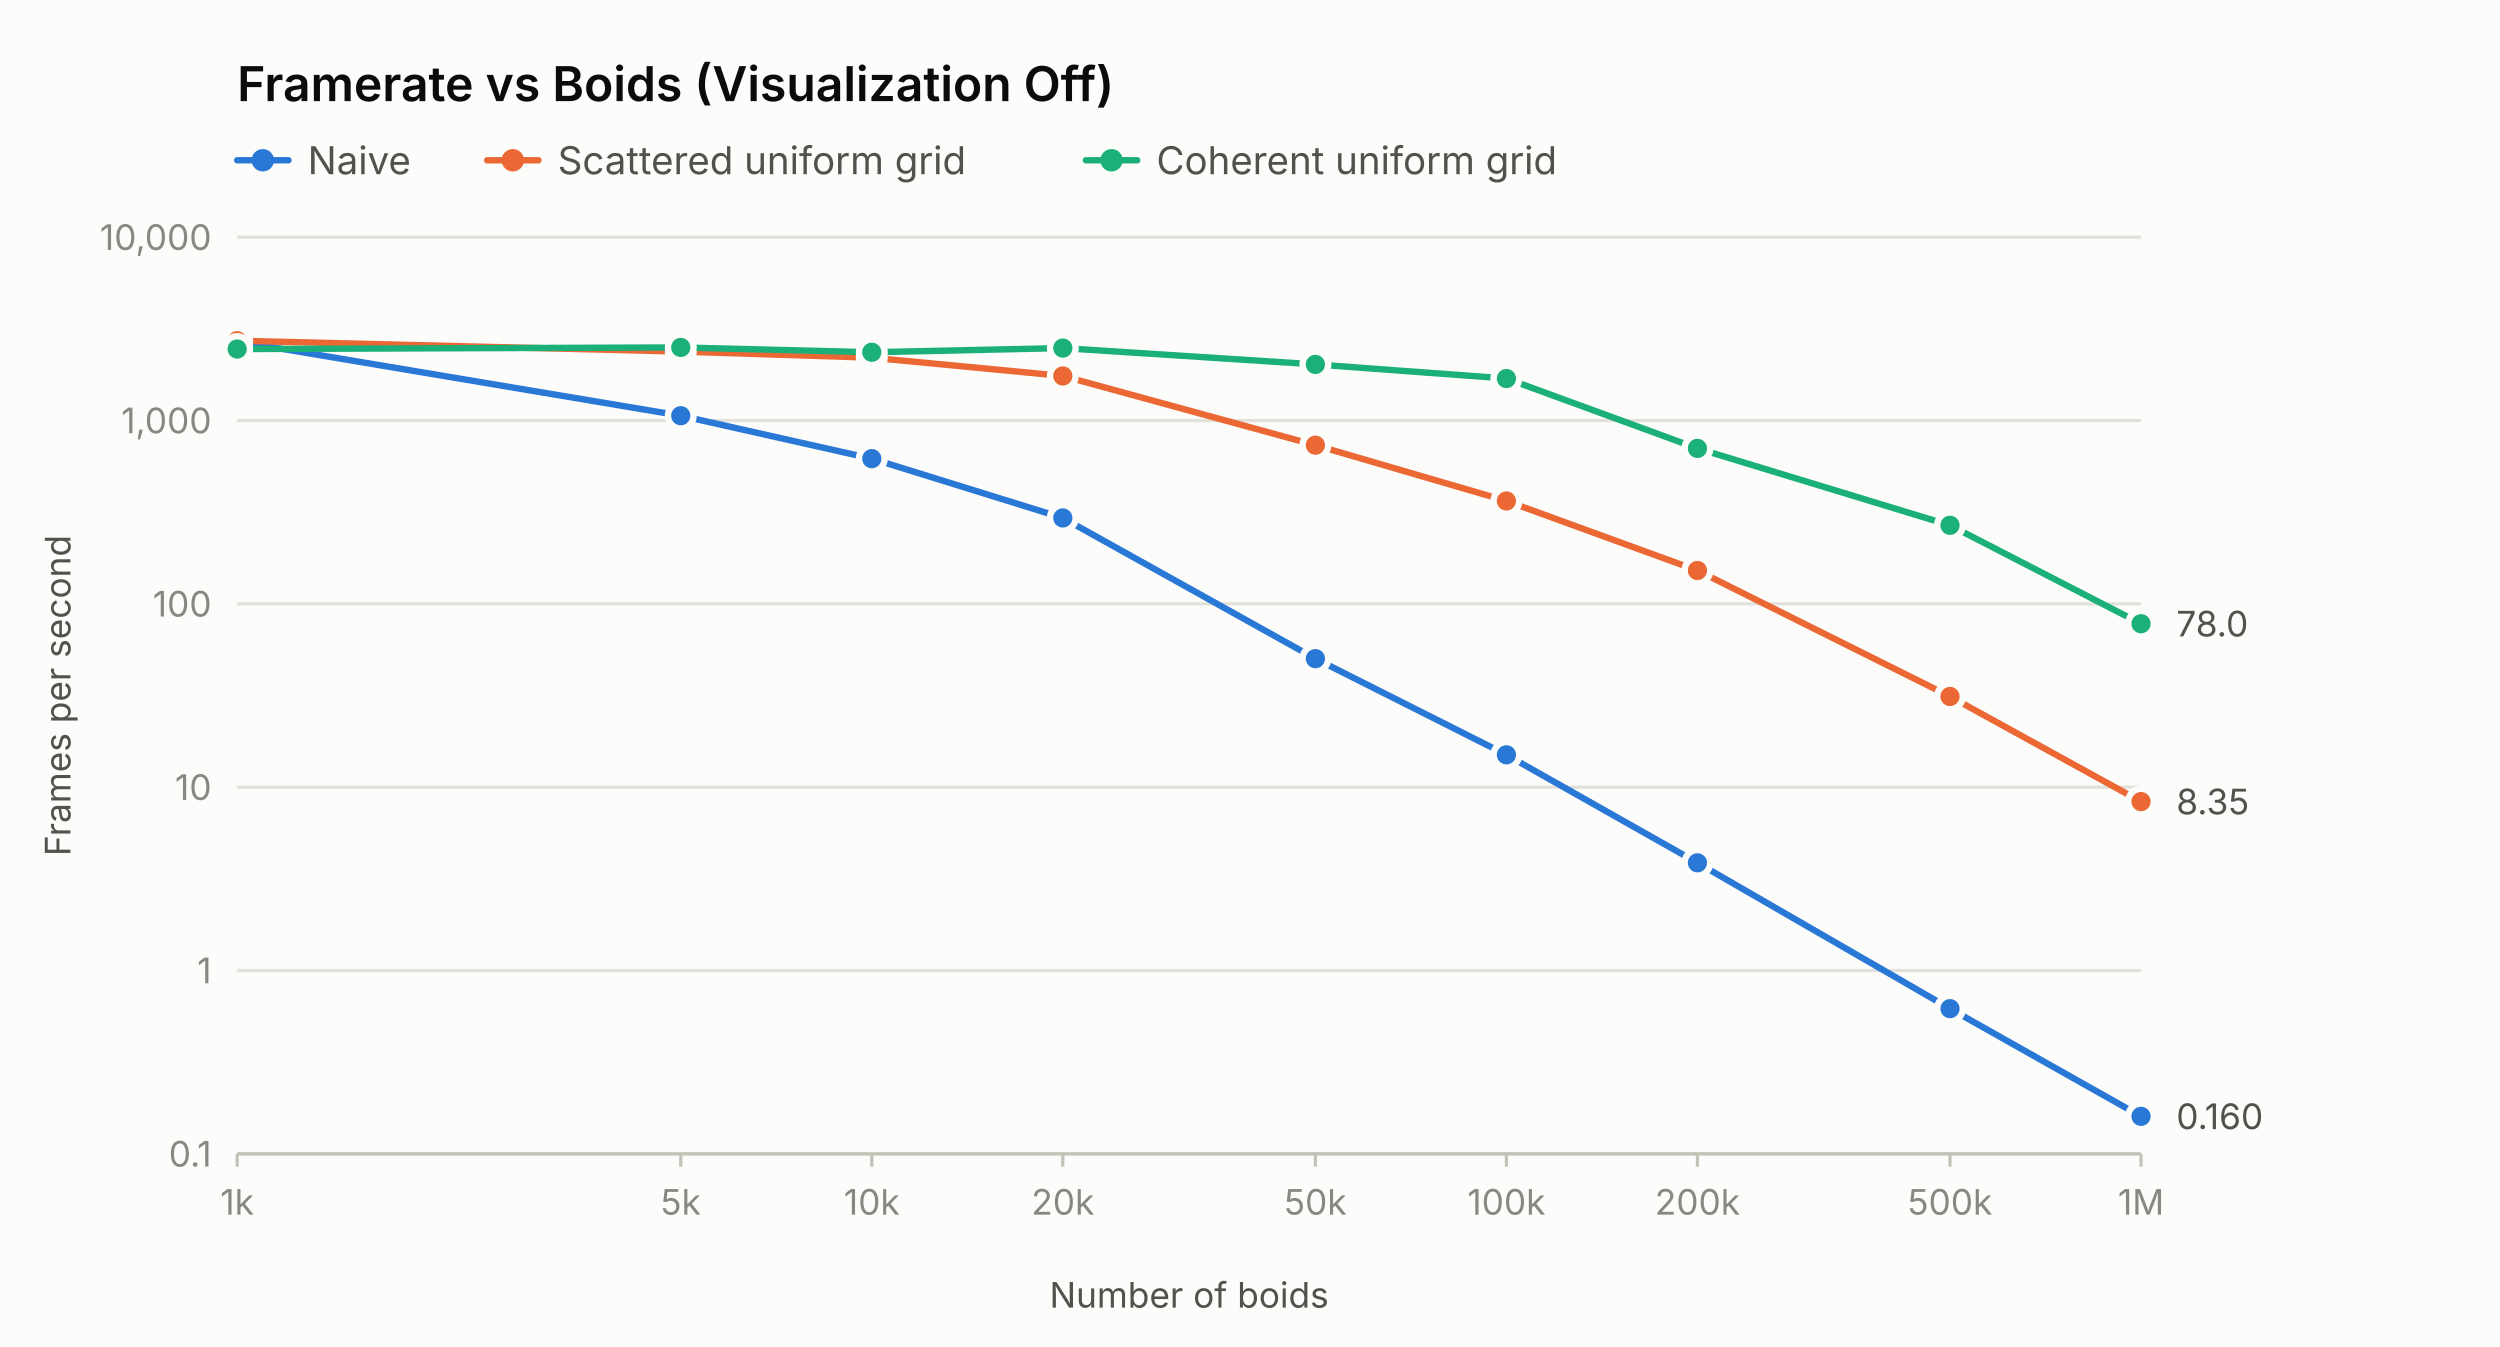
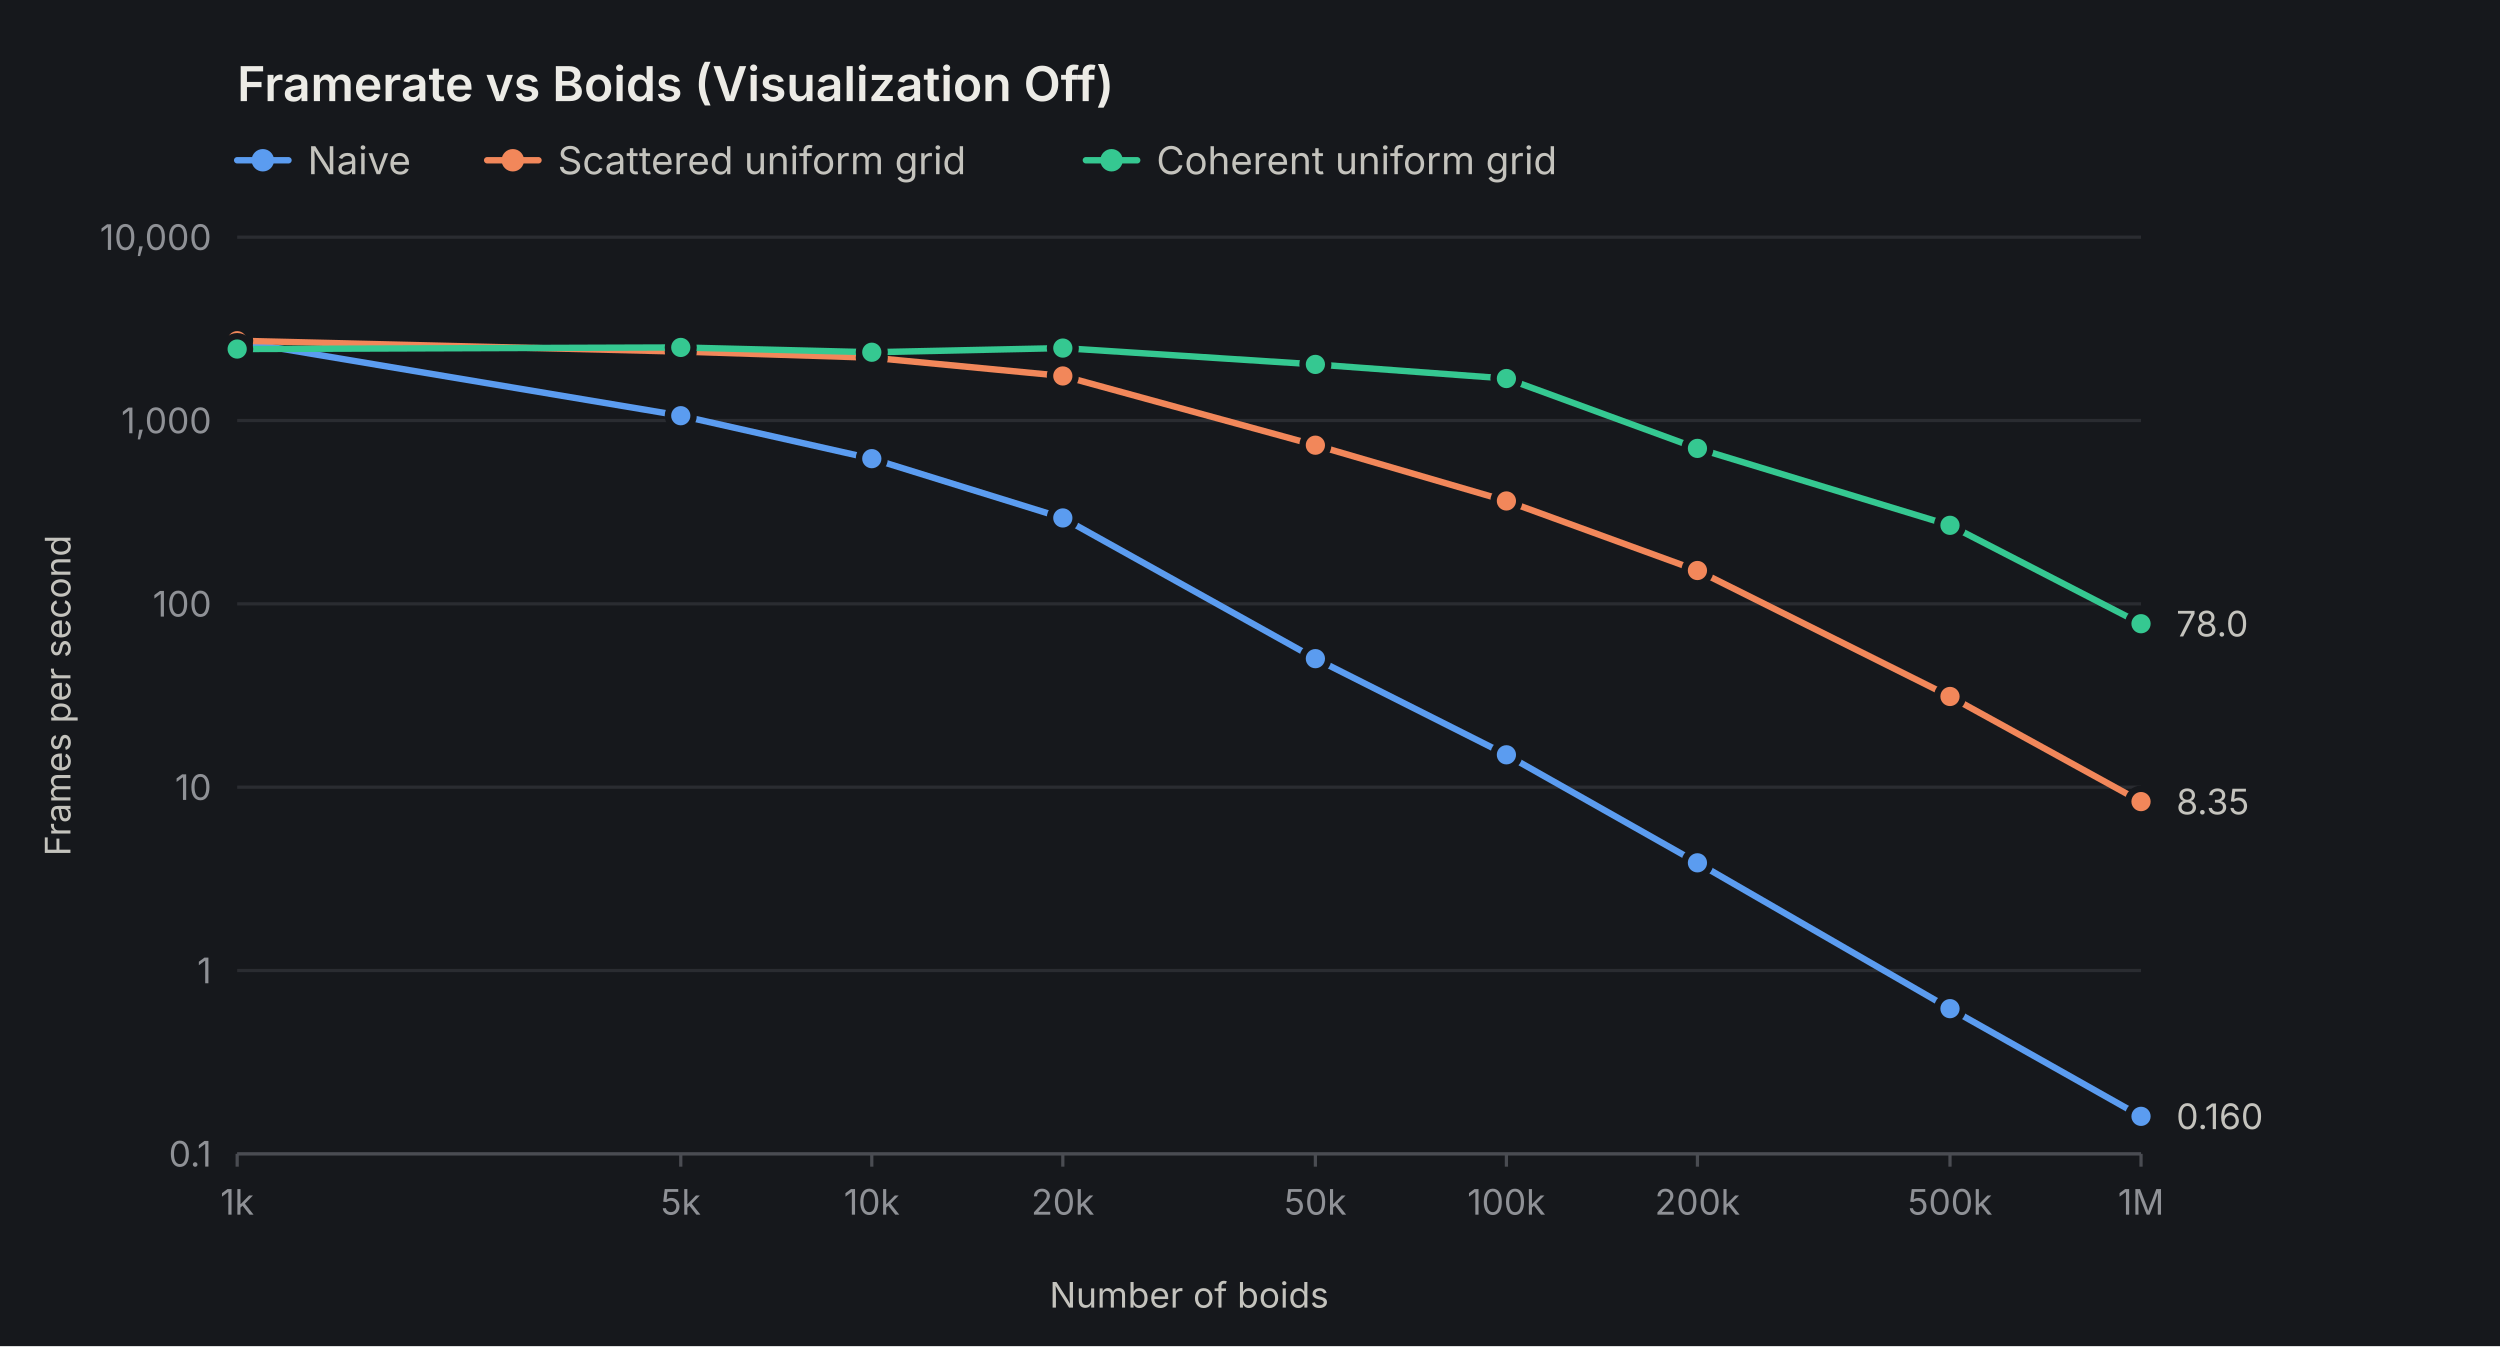
<svg xmlns="http://www.w3.org/2000/svg" width="780" height="420" viewBox="0 0 780 420" font-family="system-ui, -apple-system, &quot;Segoe UI&quot;, sans-serif">
-   <rect width="780" height="420" fill="#fcfcfb" />
-   <text x="74" y="26" fill="#0b0b0b" font-size="15" font-weight="600" text-anchor="start" dominant-baseline="middle">Framerate vs Boids (Visualization Off)</text>
-   <line x1="74" y1="50" x2="90" y2="50" stroke="#2a78d6" stroke-width="2" stroke-linecap="round" />
-   <circle cx="82" cy="50" r="3.5" fill="#2a78d6" />
-   <text x="96" y="50" fill="#52514e" font-size="12" font-weight="400" text-anchor="start" dominant-baseline="middle">Naive</text>
-   <line x1="152" y1="50" x2="168" y2="50" stroke="#eb6834" stroke-width="2" stroke-linecap="round" />
-   <circle cx="160" cy="50" r="3.5" fill="#eb6834" />
-   <text x="174" y="50" fill="#52514e" font-size="12" font-weight="400" text-anchor="start" dominant-baseline="middle">Scattered uniform grid</text>
-   <line x1="338.8" y1="50" x2="354.8" y2="50" stroke="#1baf7a" stroke-width="2" stroke-linecap="round" />
-   <circle cx="346.8" cy="50" r="3.5" fill="#1baf7a" />
-   <text x="360.8" y="50" fill="#52514e" font-size="12" font-weight="400" text-anchor="start" dominant-baseline="middle">Coherent uniform grid</text>
-   <line x1="74" y1="360" x2="668" y2="360" stroke="#e1e0d9" stroke-width="1" />
-   <text x="66" y="360" fill="#898781" font-size="11" font-weight="400" text-anchor="end" dominant-baseline="middle">0.1</text>
-   <line x1="74" y1="302.8" x2="668" y2="302.8" stroke="#e1e0d9" stroke-width="1" />
-   <text x="66" y="302.8" fill="#898781" font-size="11" font-weight="400" text-anchor="end" dominant-baseline="middle">1</text>
-   <line x1="74" y1="245.6" x2="668" y2="245.6" stroke="#e1e0d9" stroke-width="1" />
-   <text x="66" y="245.6" fill="#898781" font-size="11" font-weight="400" text-anchor="end" dominant-baseline="middle">10</text>
-   <line x1="74" y1="188.4" x2="668" y2="188.4" stroke="#e1e0d9" stroke-width="1" />
-   <text x="66" y="188.4" fill="#898781" font-size="11" font-weight="400" text-anchor="end" dominant-baseline="middle">100</text>
-   <line x1="74" y1="131.2" x2="668" y2="131.2" stroke="#e1e0d9" stroke-width="1" />
-   <text x="66" y="131.2" fill="#898781" font-size="11" font-weight="400" text-anchor="end" dominant-baseline="middle">1,000</text>
-   <line x1="74" y1="74" x2="668" y2="74" stroke="#e1e0d9" stroke-width="1" />
-   <text x="66" y="74" fill="#898781" font-size="11" font-weight="400" text-anchor="end" dominant-baseline="middle">10,000</text>
-   <line x1="74" y1="360" x2="74" y2="364" stroke="#c3c2b7" stroke-width="1" />
-   <text x="74" y="375" fill="#898781" font-size="11" font-weight="400" text-anchor="middle" dominant-baseline="middle">1k</text>
-   <line x1="212.4" y1="360" x2="212.4" y2="364" stroke="#c3c2b7" stroke-width="1" />
-   <text x="212.4" y="375" fill="#898781" font-size="11" font-weight="400" text-anchor="middle" dominant-baseline="middle">5k</text>
-   <line x1="272" y1="360" x2="272" y2="364" stroke="#c3c2b7" stroke-width="1" />
-   <text x="272" y="375" fill="#898781" font-size="11" font-weight="400" text-anchor="middle" dominant-baseline="middle">10k</text>
-   <line x1="331.6" y1="360" x2="331.6" y2="364" stroke="#c3c2b7" stroke-width="1" />
-   <text x="331.6" y="375" fill="#898781" font-size="11" font-weight="400" text-anchor="middle" dominant-baseline="middle">20k</text>
-   <line x1="410.4" y1="360" x2="410.4" y2="364" stroke="#c3c2b7" stroke-width="1" />
-   <text x="410.4" y="375" fill="#898781" font-size="11" font-weight="400" text-anchor="middle" dominant-baseline="middle">50k</text>
-   <line x1="470" y1="360" x2="470" y2="364" stroke="#c3c2b7" stroke-width="1" />
-   <text x="470" y="375" fill="#898781" font-size="11" font-weight="400" text-anchor="middle" dominant-baseline="middle">100k</text>
-   <line x1="529.6" y1="360" x2="529.6" y2="364" stroke="#c3c2b7" stroke-width="1" />
-   <text x="529.6" y="375" fill="#898781" font-size="11" font-weight="400" text-anchor="middle" dominant-baseline="middle">200k</text>
-   <line x1="608.4" y1="360" x2="608.4" y2="364" stroke="#c3c2b7" stroke-width="1" />
-   <text x="608.4" y="375" fill="#898781" font-size="11" font-weight="400" text-anchor="middle" dominant-baseline="middle">500k</text>
-   <line x1="668" y1="360" x2="668" y2="364" stroke="#c3c2b7" stroke-width="1" />
-   <text x="668" y="375" fill="#898781" font-size="11" font-weight="400" text-anchor="middle" dominant-baseline="middle">1M</text>
-   <line x1="74" y1="360" x2="668" y2="360" stroke="#c3c2b7" stroke-width="1" />
-   <text x="371" y="404" fill="#52514e" font-size="11" font-weight="400" text-anchor="middle" dominant-baseline="middle">Number of boids</text>
-   <text x="0" y="0" fill="#52514e" font-size="11" font-weight="400" text-anchor="middle" dominant-baseline="middle" transform="translate(18 217) rotate(-90)">Frames per second</text>
-   <path d="M74 106.5 L212.4 129.7 L272 143.1 L331.6 161.6 L410.4 205.5 L470 235.5 L529.6 269.2 L608.4 314.7 L668 348.3" fill="none" stroke="#2a78d6" stroke-width="2" stroke-linejoin="round" stroke-linecap="round" />
-   <circle cx="74" cy="106.5" r="4" fill="#2a78d6" stroke="#fcfcfb" stroke-width="2" />
-   <circle cx="212.4" cy="129.7" r="4" fill="#2a78d6" stroke="#fcfcfb" stroke-width="2" />
-   <circle cx="272" cy="143.1" r="4" fill="#2a78d6" stroke="#fcfcfb" stroke-width="2" />
-   <circle cx="331.6" cy="161.6" r="4" fill="#2a78d6" stroke="#fcfcfb" stroke-width="2" />
-   <circle cx="410.4" cy="205.5" r="4" fill="#2a78d6" stroke="#fcfcfb" stroke-width="2" />
-   <circle cx="470" cy="235.5" r="4" fill="#2a78d6" stroke="#fcfcfb" stroke-width="2" />
-   <circle cx="529.6" cy="269.2" r="4" fill="#2a78d6" stroke="#fcfcfb" stroke-width="2" />
-   <circle cx="608.4" cy="314.7" r="4" fill="#2a78d6" stroke="#fcfcfb" stroke-width="2" />
-   <circle cx="668" cy="348.3" r="4" fill="#2a78d6" stroke="#fcfcfb" stroke-width="2" />
-   <path d="M74 106.3 L212.4 109.7 L272 111.6 L331.6 117.3 L410.4 138.9 L470 156.3 L529.6 178 L608.4 217.3 L668 250.1" fill="none" stroke="#eb6834" stroke-width="2" stroke-linejoin="round" stroke-linecap="round" />
-   <circle cx="74" cy="106.3" r="4" fill="#eb6834" stroke="#fcfcfb" stroke-width="2" />
-   <circle cx="212.4" cy="109.7" r="4" fill="#eb6834" stroke="#fcfcfb" stroke-width="2" />
-   <circle cx="272" cy="111.6" r="4" fill="#eb6834" stroke="#fcfcfb" stroke-width="2" />
-   <circle cx="331.6" cy="117.3" r="4" fill="#eb6834" stroke="#fcfcfb" stroke-width="2" />
-   <circle cx="410.4" cy="138.9" r="4" fill="#eb6834" stroke="#fcfcfb" stroke-width="2" />
-   <circle cx="470" cy="156.3" r="4" fill="#eb6834" stroke="#fcfcfb" stroke-width="2" />
-   <circle cx="529.6" cy="178" r="4" fill="#eb6834" stroke="#fcfcfb" stroke-width="2" />
-   <circle cx="608.4" cy="217.3" r="4" fill="#eb6834" stroke="#fcfcfb" stroke-width="2" />
-   <circle cx="668" cy="250.1" r="4" fill="#eb6834" stroke="#fcfcfb" stroke-width="2" />
-   <path d="M74 108.9 L212.4 108.4 L272 109.9 L331.6 108.6 L410.4 113.7 L470 118.1 L529.6 139.9 L608.4 163.9 L668 194.6" fill="none" stroke="#1baf7a" stroke-width="2" stroke-linejoin="round" stroke-linecap="round" />
-   <circle cx="74" cy="108.9" r="4" fill="#1baf7a" stroke="#fcfcfb" stroke-width="2" />
-   <circle cx="212.4" cy="108.4" r="4" fill="#1baf7a" stroke="#fcfcfb" stroke-width="2" />
-   <circle cx="272" cy="109.9" r="4" fill="#1baf7a" stroke="#fcfcfb" stroke-width="2" />
-   <circle cx="331.6" cy="108.6" r="4" fill="#1baf7a" stroke="#fcfcfb" stroke-width="2" />
-   <circle cx="410.4" cy="113.7" r="4" fill="#1baf7a" stroke="#fcfcfb" stroke-width="2" />
-   <circle cx="470" cy="118.1" r="4" fill="#1baf7a" stroke="#fcfcfb" stroke-width="2" />
-   <circle cx="529.6" cy="139.9" r="4" fill="#1baf7a" stroke="#fcfcfb" stroke-width="2" />
-   <circle cx="608.4" cy="163.9" r="4" fill="#1baf7a" stroke="#fcfcfb" stroke-width="2" />
-   <circle cx="668" cy="194.6" r="4" fill="#1baf7a" stroke="#fcfcfb" stroke-width="2" />
-   <text x="679" y="194.6" fill="#52514e" font-size="11" font-weight="400" text-anchor="start" dominant-baseline="middle">78.0</text>
-   <text x="679" y="250.1" fill="#52514e" font-size="11" font-weight="400" text-anchor="start" dominant-baseline="middle">8.35</text>
-   <text x="679" y="348.3" fill="#52514e" font-size="11" font-weight="400" text-anchor="start" dominant-baseline="middle">0.160</text>
+   <rect width="780" height="420" fill="#16181c" />
+   <text x="74" y="26" fill="#ecebe6" font-size="15" font-weight="600" text-anchor="start" dominant-baseline="middle">Framerate vs Boids (Visualization Off)</text>
+   <line x1="74" y1="50" x2="90" y2="50" stroke="#5b9cf0" stroke-width="2" stroke-linecap="round" />
+   <circle cx="82" cy="50" r="3.5" fill="#5b9cf0" />
+   <text x="96" y="50" fill="#c4c3bd" font-size="12" font-weight="400" text-anchor="start" dominant-baseline="middle">Naive</text>
+   <line x1="152" y1="50" x2="168" y2="50" stroke="#f2875a" stroke-width="2" stroke-linecap="round" />
+   <circle cx="160" cy="50" r="3.5" fill="#f2875a" />
+   <text x="174" y="50" fill="#c4c3bd" font-size="12" font-weight="400" text-anchor="start" dominant-baseline="middle">Scattered uniform grid</text>
+   <line x1="338.8" y1="50" x2="354.8" y2="50" stroke="#35c891" stroke-width="2" stroke-linecap="round" />
+   <circle cx="346.8" cy="50" r="3.5" fill="#35c891" />
+   <text x="360.8" y="50" fill="#c4c3bd" font-size="12" font-weight="400" text-anchor="start" dominant-baseline="middle">Coherent uniform grid</text>
+   <line x1="74" y1="360" x2="668" y2="360" stroke="#2a2c31" stroke-width="1" />
+   <text x="66" y="360" fill="#8f9196" font-size="11" font-weight="400" text-anchor="end" dominant-baseline="middle">0.1</text>
+   <line x1="74" y1="302.8" x2="668" y2="302.8" stroke="#2a2c31" stroke-width="1" />
+   <text x="66" y="302.8" fill="#8f9196" font-size="11" font-weight="400" text-anchor="end" dominant-baseline="middle">1</text>
+   <line x1="74" y1="245.6" x2="668" y2="245.6" stroke="#2a2c31" stroke-width="1" />
+   <text x="66" y="245.6" fill="#8f9196" font-size="11" font-weight="400" text-anchor="end" dominant-baseline="middle">10</text>
+   <line x1="74" y1="188.4" x2="668" y2="188.4" stroke="#2a2c31" stroke-width="1" />
+   <text x="66" y="188.4" fill="#8f9196" font-size="11" font-weight="400" text-anchor="end" dominant-baseline="middle">100</text>
+   <line x1="74" y1="131.2" x2="668" y2="131.2" stroke="#2a2c31" stroke-width="1" />
+   <text x="66" y="131.2" fill="#8f9196" font-size="11" font-weight="400" text-anchor="end" dominant-baseline="middle">1,000</text>
+   <line x1="74" y1="74" x2="668" y2="74" stroke="#2a2c31" stroke-width="1" />
+   <text x="66" y="74" fill="#8f9196" font-size="11" font-weight="400" text-anchor="end" dominant-baseline="middle">10,000</text>
+   <line x1="74" y1="360" x2="74" y2="364" stroke="#4a4c52" stroke-width="1" />
+   <text x="74" y="375" fill="#8f9196" font-size="11" font-weight="400" text-anchor="middle" dominant-baseline="middle">1k</text>
+   <line x1="212.4" y1="360" x2="212.4" y2="364" stroke="#4a4c52" stroke-width="1" />
+   <text x="212.4" y="375" fill="#8f9196" font-size="11" font-weight="400" text-anchor="middle" dominant-baseline="middle">5k</text>
+   <line x1="272" y1="360" x2="272" y2="364" stroke="#4a4c52" stroke-width="1" />
+   <text x="272" y="375" fill="#8f9196" font-size="11" font-weight="400" text-anchor="middle" dominant-baseline="middle">10k</text>
+   <line x1="331.6" y1="360" x2="331.6" y2="364" stroke="#4a4c52" stroke-width="1" />
+   <text x="331.6" y="375" fill="#8f9196" font-size="11" font-weight="400" text-anchor="middle" dominant-baseline="middle">20k</text>
+   <line x1="410.4" y1="360" x2="410.4" y2="364" stroke="#4a4c52" stroke-width="1" />
+   <text x="410.4" y="375" fill="#8f9196" font-size="11" font-weight="400" text-anchor="middle" dominant-baseline="middle">50k</text>
+   <line x1="470" y1="360" x2="470" y2="364" stroke="#4a4c52" stroke-width="1" />
+   <text x="470" y="375" fill="#8f9196" font-size="11" font-weight="400" text-anchor="middle" dominant-baseline="middle">100k</text>
+   <line x1="529.6" y1="360" x2="529.6" y2="364" stroke="#4a4c52" stroke-width="1" />
+   <text x="529.6" y="375" fill="#8f9196" font-size="11" font-weight="400" text-anchor="middle" dominant-baseline="middle">200k</text>
+   <line x1="608.4" y1="360" x2="608.4" y2="364" stroke="#4a4c52" stroke-width="1" />
+   <text x="608.4" y="375" fill="#8f9196" font-size="11" font-weight="400" text-anchor="middle" dominant-baseline="middle">500k</text>
+   <line x1="668" y1="360" x2="668" y2="364" stroke="#4a4c52" stroke-width="1" />
+   <text x="668" y="375" fill="#8f9196" font-size="11" font-weight="400" text-anchor="middle" dominant-baseline="middle">1M</text>
+   <line x1="74" y1="360" x2="668" y2="360" stroke="#4a4c52" stroke-width="1" />
+   <text x="371" y="404" fill="#c4c3bd" font-size="11" font-weight="400" text-anchor="middle" dominant-baseline="middle">Number of boids</text>
+   <text x="0" y="0" fill="#c4c3bd" font-size="11" font-weight="400" text-anchor="middle" dominant-baseline="middle" transform="translate(18 217) rotate(-90)">Frames per second</text>
+   <path d="M74 106.5 L212.4 129.7 L272 143.1 L331.6 161.6 L410.4 205.5 L470 235.5 L529.6 269.2 L608.4 314.7 L668 348.3" fill="none" stroke="#5b9cf0" stroke-width="2" stroke-linejoin="round" stroke-linecap="round" />
+   <circle cx="74" cy="106.5" r="4" fill="#5b9cf0" stroke="#16181c" stroke-width="2" />
+   <circle cx="212.4" cy="129.7" r="4" fill="#5b9cf0" stroke="#16181c" stroke-width="2" />
+   <circle cx="272" cy="143.1" r="4" fill="#5b9cf0" stroke="#16181c" stroke-width="2" />
+   <circle cx="331.6" cy="161.6" r="4" fill="#5b9cf0" stroke="#16181c" stroke-width="2" />
+   <circle cx="410.4" cy="205.5" r="4" fill="#5b9cf0" stroke="#16181c" stroke-width="2" />
+   <circle cx="470" cy="235.5" r="4" fill="#5b9cf0" stroke="#16181c" stroke-width="2" />
+   <circle cx="529.6" cy="269.2" r="4" fill="#5b9cf0" stroke="#16181c" stroke-width="2" />
+   <circle cx="608.4" cy="314.7" r="4" fill="#5b9cf0" stroke="#16181c" stroke-width="2" />
+   <circle cx="668" cy="348.3" r="4" fill="#5b9cf0" stroke="#16181c" stroke-width="2" />
+   <path d="M74 106.3 L212.4 109.7 L272 111.6 L331.6 117.3 L410.4 138.9 L470 156.3 L529.6 178 L608.4 217.3 L668 250.1" fill="none" stroke="#f2875a" stroke-width="2" stroke-linejoin="round" stroke-linecap="round" />
+   <circle cx="74" cy="106.3" r="4" fill="#f2875a" stroke="#16181c" stroke-width="2" />
+   <circle cx="212.4" cy="109.7" r="4" fill="#f2875a" stroke="#16181c" stroke-width="2" />
+   <circle cx="272" cy="111.6" r="4" fill="#f2875a" stroke="#16181c" stroke-width="2" />
+   <circle cx="331.6" cy="117.3" r="4" fill="#f2875a" stroke="#16181c" stroke-width="2" />
+   <circle cx="410.4" cy="138.9" r="4" fill="#f2875a" stroke="#16181c" stroke-width="2" />
+   <circle cx="470" cy="156.3" r="4" fill="#f2875a" stroke="#16181c" stroke-width="2" />
+   <circle cx="529.6" cy="178" r="4" fill="#f2875a" stroke="#16181c" stroke-width="2" />
+   <circle cx="608.4" cy="217.3" r="4" fill="#f2875a" stroke="#16181c" stroke-width="2" />
+   <circle cx="668" cy="250.1" r="4" fill="#f2875a" stroke="#16181c" stroke-width="2" />
+   <path d="M74 108.9 L212.4 108.4 L272 109.9 L331.6 108.6 L410.4 113.7 L470 118.1 L529.6 139.9 L608.4 163.9 L668 194.6" fill="none" stroke="#35c891" stroke-width="2" stroke-linejoin="round" stroke-linecap="round" />
+   <circle cx="74" cy="108.9" r="4" fill="#35c891" stroke="#16181c" stroke-width="2" />
+   <circle cx="212.4" cy="108.4" r="4" fill="#35c891" stroke="#16181c" stroke-width="2" />
+   <circle cx="272" cy="109.9" r="4" fill="#35c891" stroke="#16181c" stroke-width="2" />
+   <circle cx="331.6" cy="108.6" r="4" fill="#35c891" stroke="#16181c" stroke-width="2" />
+   <circle cx="410.4" cy="113.7" r="4" fill="#35c891" stroke="#16181c" stroke-width="2" />
+   <circle cx="470" cy="118.1" r="4" fill="#35c891" stroke="#16181c" stroke-width="2" />
+   <circle cx="529.6" cy="139.9" r="4" fill="#35c891" stroke="#16181c" stroke-width="2" />
+   <circle cx="608.4" cy="163.9" r="4" fill="#35c891" stroke="#16181c" stroke-width="2" />
+   <circle cx="668" cy="194.6" r="4" fill="#35c891" stroke="#16181c" stroke-width="2" />
+   <text x="679" y="194.6" fill="#c4c3bd" font-size="11" font-weight="400" text-anchor="start" dominant-baseline="middle">78.0</text>
+   <text x="679" y="250.1" fill="#c4c3bd" font-size="11" font-weight="400" text-anchor="start" dominant-baseline="middle">8.35</text>
+   <text x="679" y="348.3" fill="#c4c3bd" font-size="11" font-weight="400" text-anchor="start" dominant-baseline="middle">0.160</text>
</svg>
